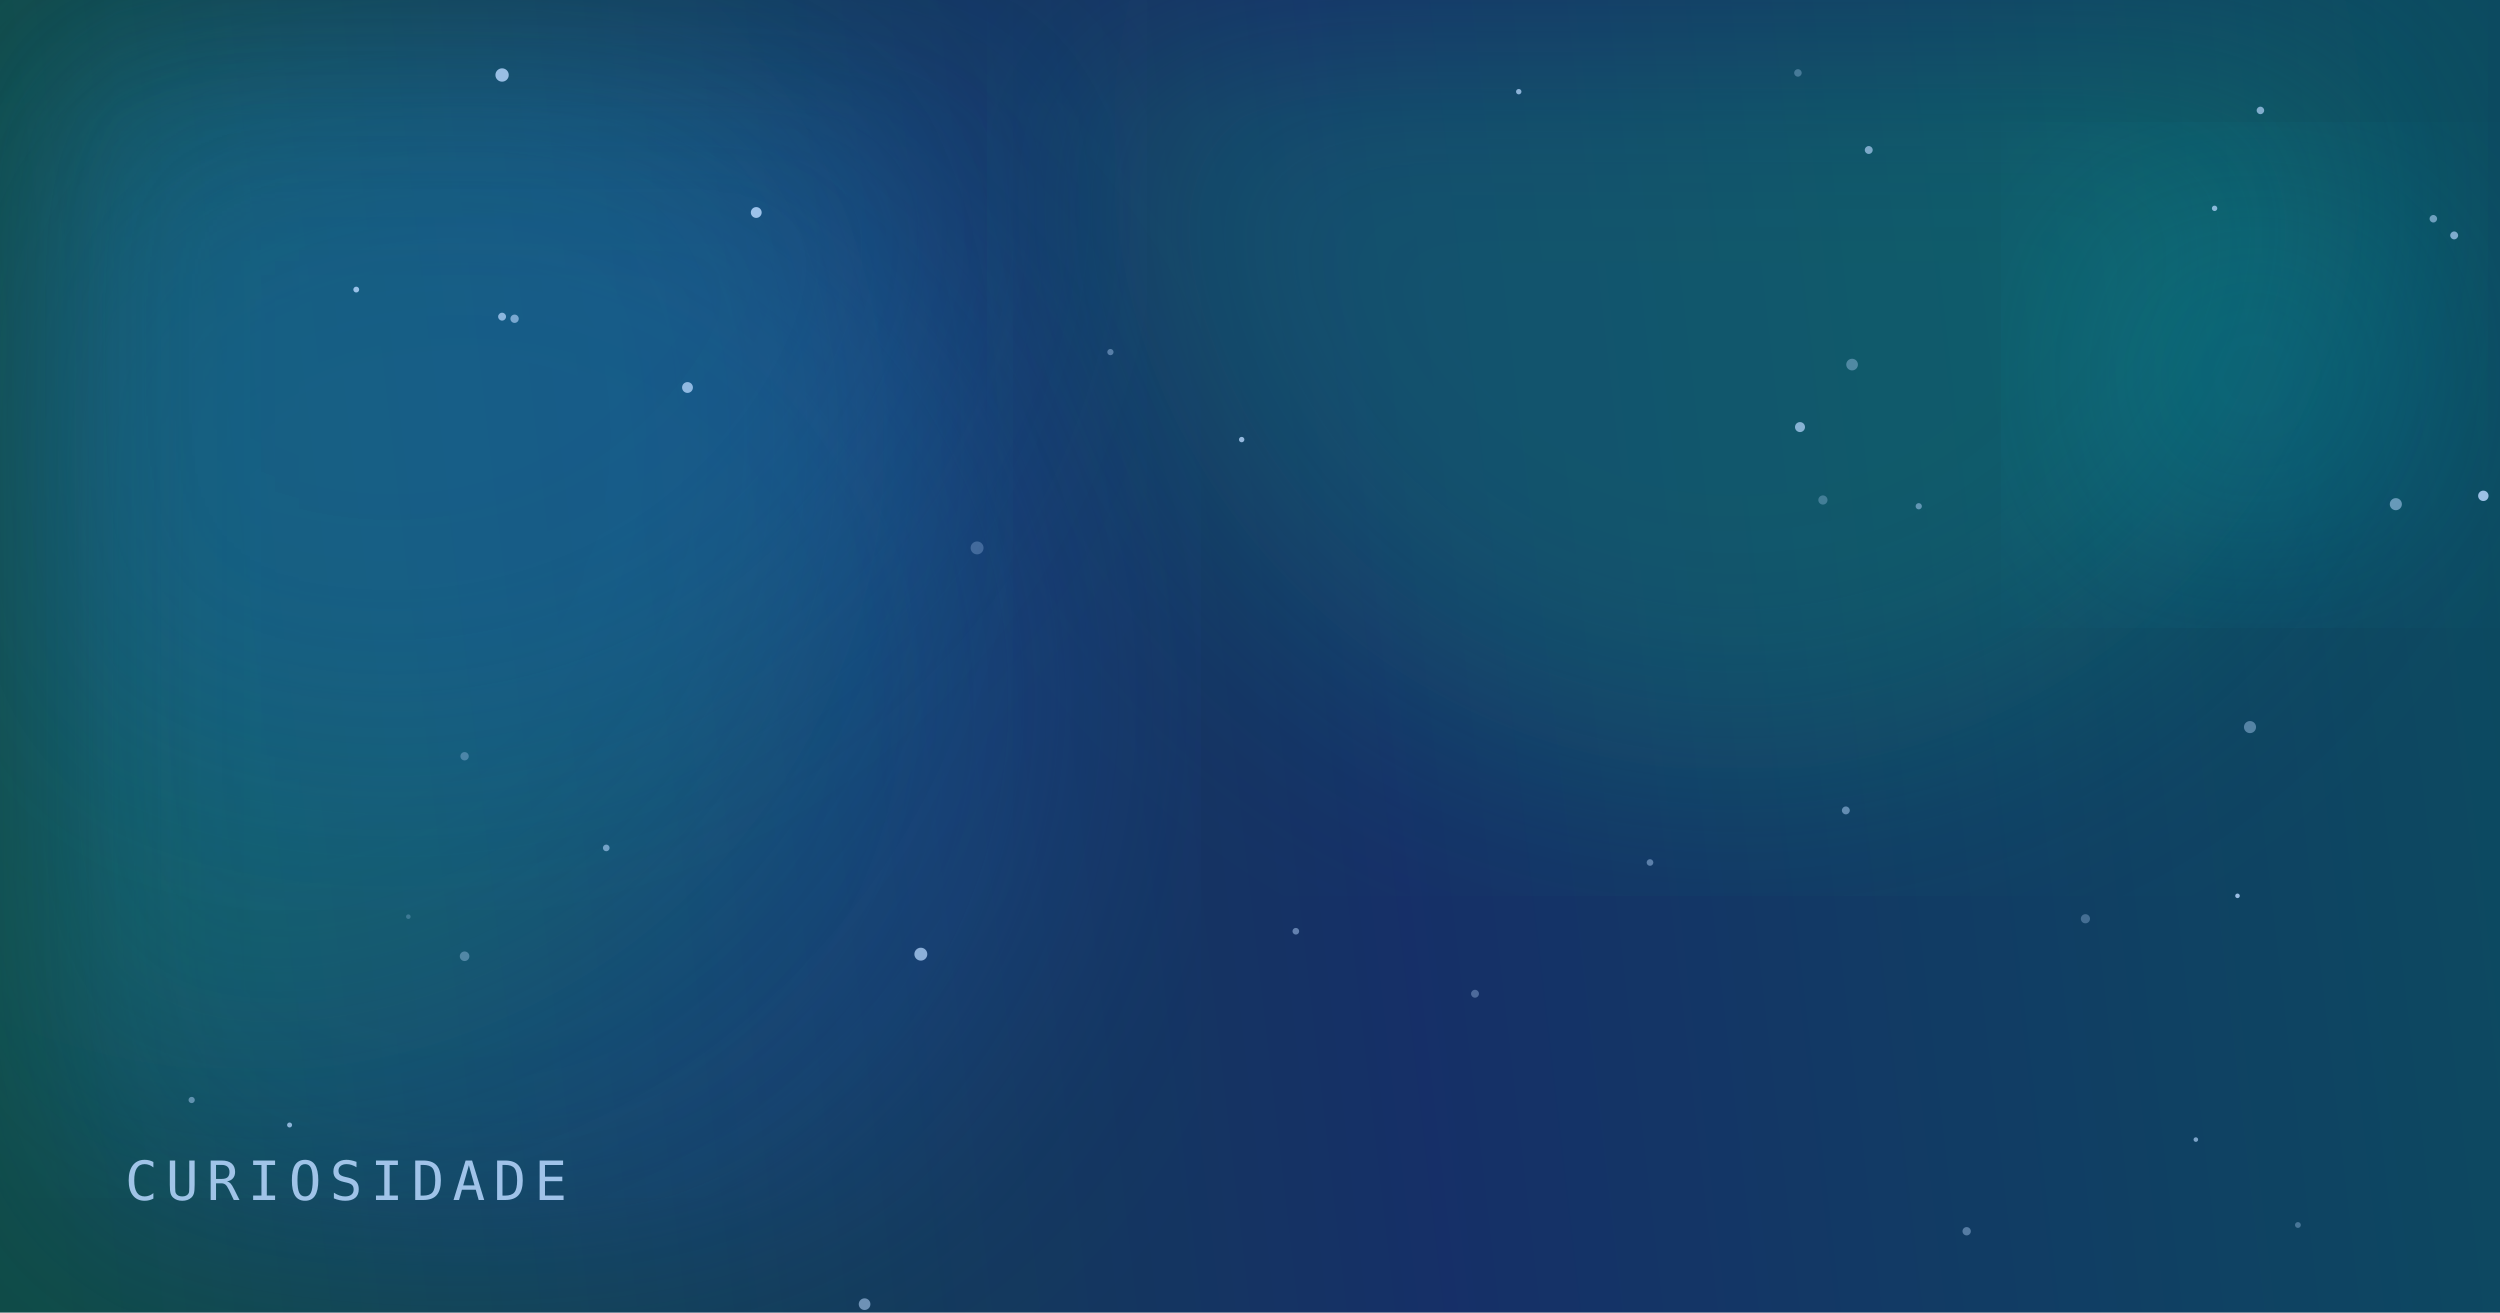
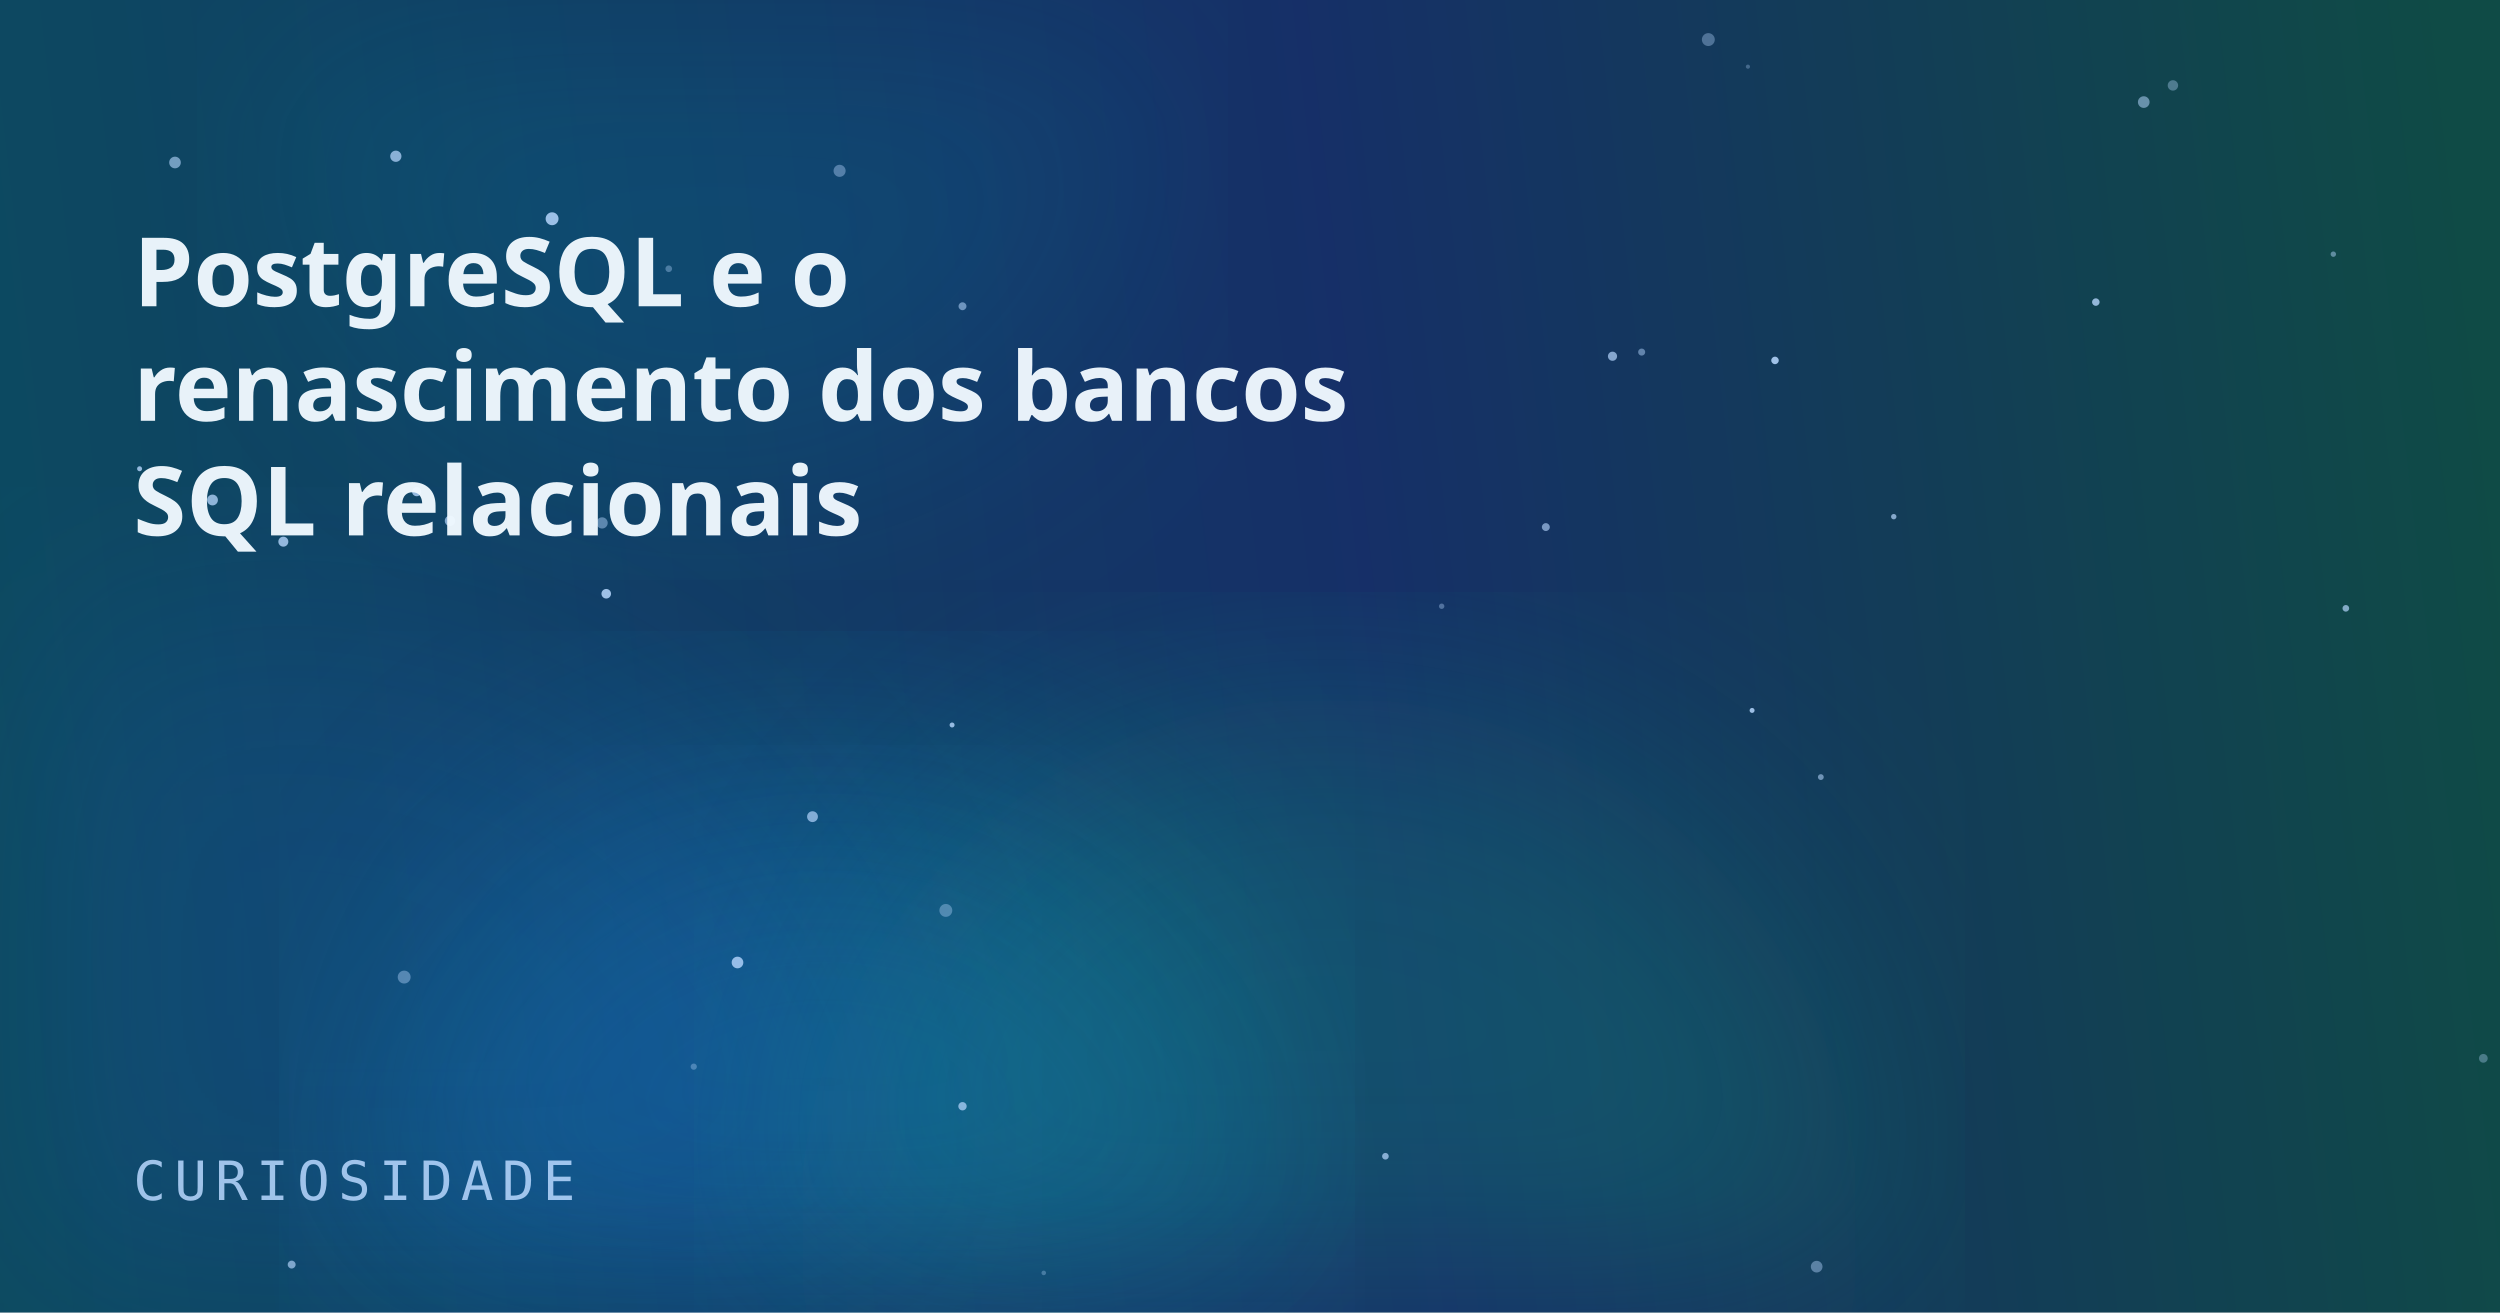
<svg xmlns="http://www.w3.org/2000/svg" width="1200" height="630" viewBox="0 0 1200 630">
  <defs>
    <linearGradient id="bg" gradientTransform="rotate(357 0.5 0.5)">
-       <stop offset="0" stop-color="#10b981" />
+       <stop offset="0" stop-color="#06b6d4" />
      <stop offset="0.55" stop-color="#2563eb" />
-       <stop offset="1" stop-color="#06b6d4" />
+       <stop offset="1" stop-color="#10b981" />
    </linearGradient>
    <filter id="soft">
      <feGaussianBlur stdDeviation="60" />
    </filter>
  </defs>
  <rect width="1200" height="630" fill="#0f172a" />
  <rect width="1200" height="630" fill="url(#bg)" opacity="0.32" />
-   <circle cx="834" cy="70" r="300" fill="#10b981" opacity="0.24" filter="url(#soft)" />
-   <circle cx="221" cy="335" r="296" fill="#2563eb" opacity="0.20" filter="url(#soft)" />
-   <circle cx="1082" cy="180" r="101" fill="#06b6d4" opacity="0.17" filter="url(#soft)" />
-   <circle cx="120" cy="209" r="305" fill="#10b981" opacity="0.18" filter="url(#soft)" />
-   <circle cx="188" cy="74" r="302" fill="#2563eb" opacity="0.16" filter="url(#soft)" />
-   <circle cx="792" cy="414" r="1.6" fill="#b8d8ff" opacity="0.44" />
-   <circle cx="469" cy="263" r="3.1" fill="#b8d8ff" opacity="0.27" />
-   <circle cx="139" cy="540" r="1.2" fill="#b8d8ff" opacity="0.74" />
-   <circle cx="533" cy="169" r="1.5" fill="#b8d8ff" opacity="0.41" />
-   <circle cx="223" cy="363" r="2.0" fill="#b8d8ff" opacity="0.33" />
-   <circle cx="241" cy="152" r="1.9" fill="#b8d8ff" opacity="0.72" />
-   <circle cx="415" cy="626" r="2.8" fill="#b8d8ff" opacity="0.55" />
-   <circle cx="196" cy="440" r="1.1" fill="#b8d8ff" opacity="0.25" />
-   <circle cx="92" cy="528" r="1.5" fill="#b8d8ff" opacity="0.48" />
-   <circle cx="1063" cy="100" r="1.3" fill="#b8d8ff" opacity="0.73" />
-   <circle cx="944" cy="591" r="2.0" fill="#b8d8ff" opacity="0.41" />
-   <circle cx="864" cy="205" r="2.4" fill="#b8d8ff" opacity="0.70" />
-   <circle cx="863" cy="35" r="1.8" fill="#b8d8ff" opacity="0.32" />
-   <circle cx="1080" cy="349" r="2.9" fill="#b8d8ff" opacity="0.42" />
-   <circle cx="897" cy="72" r="1.9" fill="#b8d8ff" opacity="0.64" />
-   <circle cx="1054" cy="547" r="1.1" fill="#b8d8ff" opacity="0.65" />
-   <circle cx="247" cy="153" r="2.0" fill="#b8d8ff" opacity="0.61" />
-   <circle cx="1178" cy="113" r="1.9" fill="#b8d8ff" opacity="0.67" />
-   <circle cx="889" cy="175" r="2.8" fill="#b8d8ff" opacity="0.38" />
-   <circle cx="171" cy="139" r="1.4" fill="#b8d8ff" opacity="0.81" />
-   <circle cx="1168" cy="105" r="1.8" fill="#b8d8ff" opacity="0.57" />
-   <circle cx="1085" cy="53" r="1.8" fill="#b8d8ff" opacity="0.67" />
-   <circle cx="1001" cy="441" r="2.2" fill="#b8d8ff" opacity="0.31" />
-   <circle cx="1150" cy="242" r="2.9" fill="#b8d8ff" opacity="0.53" />
-   <circle cx="921" cy="243" r="1.5" fill="#b8d8ff" opacity="0.49" />
-   <circle cx="596" cy="211" r="1.3" fill="#b8d8ff" opacity="0.78" />
-   <circle cx="291" cy="407" r="1.6" fill="#b8d8ff" opacity="0.58" />
-   <circle cx="886" cy="389" r="1.9" fill="#b8d8ff" opacity="0.49" />
-   <circle cx="729" cy="44" r="1.3" fill="#b8d8ff" opacity="0.73" />
-   <circle cx="708" cy="477" r="1.9" fill="#b8d8ff" opacity="0.34" />
-   <circle cx="875" cy="240" r="2.2" fill="#b8d8ff" opacity="0.30" />
-   <circle cx="1103" cy="588" r="1.4" fill="#b8d8ff" opacity="0.34" />
-   <circle cx="442" cy="458" r="3.1" fill="#b8d8ff" opacity="0.73" />
-   <circle cx="363" cy="102" r="2.6" fill="#b8d8ff" opacity="0.83" />
-   <circle cx="330" cy="186" r="2.6" fill="#b8d8ff" opacity="0.75" />
-   <circle cx="1074" cy="430" r="1.1" fill="#b8d8ff" opacity="0.82" />
-   <circle cx="223" cy="459" r="2.3" fill="#b8d8ff" opacity="0.37" />
-   <circle cx="622" cy="447" r="1.6" fill="#b8d8ff" opacity="0.48" />
-   <circle cx="1192" cy="238" r="2.5" fill="#b8d8ff" opacity="0.83" />
-   <circle cx="241" cy="36" r="3.2" fill="#b8d8ff" opacity="0.81" />
-   <text x="60" y="576" font-family="ui-monospace,monospace" font-size="26" fill="#b8d8ff" opacity="0.85" letter-spacing="4">CURIOSIDADE</text>
+   <circle cx="392" cy="561" r="215" fill="#06b6d4" opacity="0.20" filter="url(#soft)" />
+   <circle cx="134" cy="600" r="305" fill="#2563eb" opacity="0.13" filter="url(#soft)" />
+   <circle cx="638" cy="589" r="254" fill="#10b981" opacity="0.23" filter="url(#soft)" />
+   <circle cx="342" cy="31" r="206" fill="#06b6d4" opacity="0.11" filter="url(#soft)" />
+   <circle cx="397" cy="616" r="215" fill="#2563eb" opacity="0.12" filter="url(#soft)" />
+   <circle cx="140" cy="607" r="1.9" fill="#b8d8ff" opacity="0.65" />
+   <circle cx="788" cy="169" r="1.7" fill="#b8d8ff" opacity="0.48" />
+   <circle cx="501" cy="611" r="1.1" fill="#b8d8ff" opacity="0.32" />
+   <circle cx="1029" cy="49" r="2.8" fill="#b8d8ff" opacity="0.52" />
+   <circle cx="321" cy="129" r="1.6" fill="#b8d8ff" opacity="0.36" />
+   <circle cx="692" cy="291" r="1.3" fill="#b8d8ff" opacity="0.37" />
+   <circle cx="289" cy="251" r="2.7" fill="#b8d8ff" opacity="0.46" />
+   <circle cx="1192" cy="508" r="2.1" fill="#b8d8ff" opacity="0.35" />
+   <circle cx="839" cy="32" r="1.0" fill="#b8d8ff" opacity="0.30" />
+   <circle cx="1006" cy="145" r="1.8" fill="#b8d8ff" opacity="0.78" />
+   <circle cx="190" cy="75" r="2.7" fill="#b8d8ff" opacity="0.72" />
+   <circle cx="1126" cy="292" r="1.6" fill="#b8d8ff" opacity="0.68" />
+   <circle cx="390" cy="392" r="2.6" fill="#b8d8ff" opacity="0.68" />
+   <circle cx="67" cy="225" r="1.2" fill="#b8d8ff" opacity="0.79" />
+   <circle cx="665" cy="555" r="1.6" fill="#b8d8ff" opacity="0.70" />
+   <circle cx="136" cy="260" r="2.4" fill="#b8d8ff" opacity="0.78" />
+   <circle cx="1043" cy="41" r="2.5" fill="#b8d8ff" opacity="0.37" />
+   <circle cx="291" cy="285" r="2.3" fill="#b8d8ff" opacity="0.84" />
+   <circle cx="216" cy="250" r="2.5" fill="#b8d8ff" opacity="0.69" />
+   <circle cx="333" cy="512" r="1.5" fill="#b8d8ff" opacity="0.34" />
+   <circle cx="265" cy="105" r="3.1" fill="#b8d8ff" opacity="0.83" />
+   <circle cx="200" cy="236" r="2.2" fill="#b8d8ff" opacity="0.79" />
+   <circle cx="102" cy="240" r="2.6" fill="#b8d8ff" opacity="0.75" />
+   <circle cx="841" cy="341" r="1.2" fill="#b8d8ff" opacity="0.83" />
+   <circle cx="462" cy="531" r="2.0" fill="#b8d8ff" opacity="0.71" />
+   <circle cx="462" cy="147" r="1.9" fill="#b8d8ff" opacity="0.55" />
+   <circle cx="403" cy="82" r="2.9" fill="#b8d8ff" opacity="0.40" />
+   <circle cx="774" cy="171" r="2.2" fill="#b8d8ff" opacity="0.69" />
+   <circle cx="742" cy="253" r="1.9" fill="#b8d8ff" opacity="0.61" />
+   <circle cx="84" cy="78" r="2.8" fill="#b8d8ff" opacity="0.60" />
+   <circle cx="909" cy="248" r="1.3" fill="#b8d8ff" opacity="0.69" />
+   <circle cx="457" cy="348" r="1.2" fill="#b8d8ff" opacity="0.80" />
+   <circle cx="1120" cy="122" r="1.3" fill="#b8d8ff" opacity="0.47" />
+   <circle cx="872" cy="608" r="2.8" fill="#b8d8ff" opacity="0.43" />
+   <circle cx="194" cy="469" r="3.1" fill="#b8d8ff" opacity="0.41" />
+   <circle cx="354" cy="462" r="2.8" fill="#b8d8ff" opacity="0.79" />
+   <circle cx="820" cy="19" r="3.1" fill="#b8d8ff" opacity="0.36" />
+   <circle cx="874" cy="373" r="1.4" fill="#b8d8ff" opacity="0.56" />
+   <circle cx="852" cy="173" r="1.8" fill="#b8d8ff" opacity="0.85" />
+   <circle cx="454" cy="437" r="3.1" fill="#b8d8ff" opacity="0.37" />
+   <text x="64" y="147" font-family="ui-sans-serif,system-ui,sans-serif" font-size="46" font-weight="700" fill="#f0f9ff" opacity="0.96">PostgreSQL e o</text>
+   <text x="64" y="202" font-family="ui-sans-serif,system-ui,sans-serif" font-size="46" font-weight="700" fill="#f0f9ff" opacity="0.96">renascimento dos bancos</text>
+   <text x="64" y="257" font-family="ui-sans-serif,system-ui,sans-serif" font-size="46" font-weight="700" fill="#f0f9ff" opacity="0.96">SQL relacionais</text>
+   <text x="64" y="576" font-family="ui-monospace,monospace" font-size="26" fill="#b8d8ff" opacity="0.85" letter-spacing="4">CURIOSIDADE</text>
</svg>
